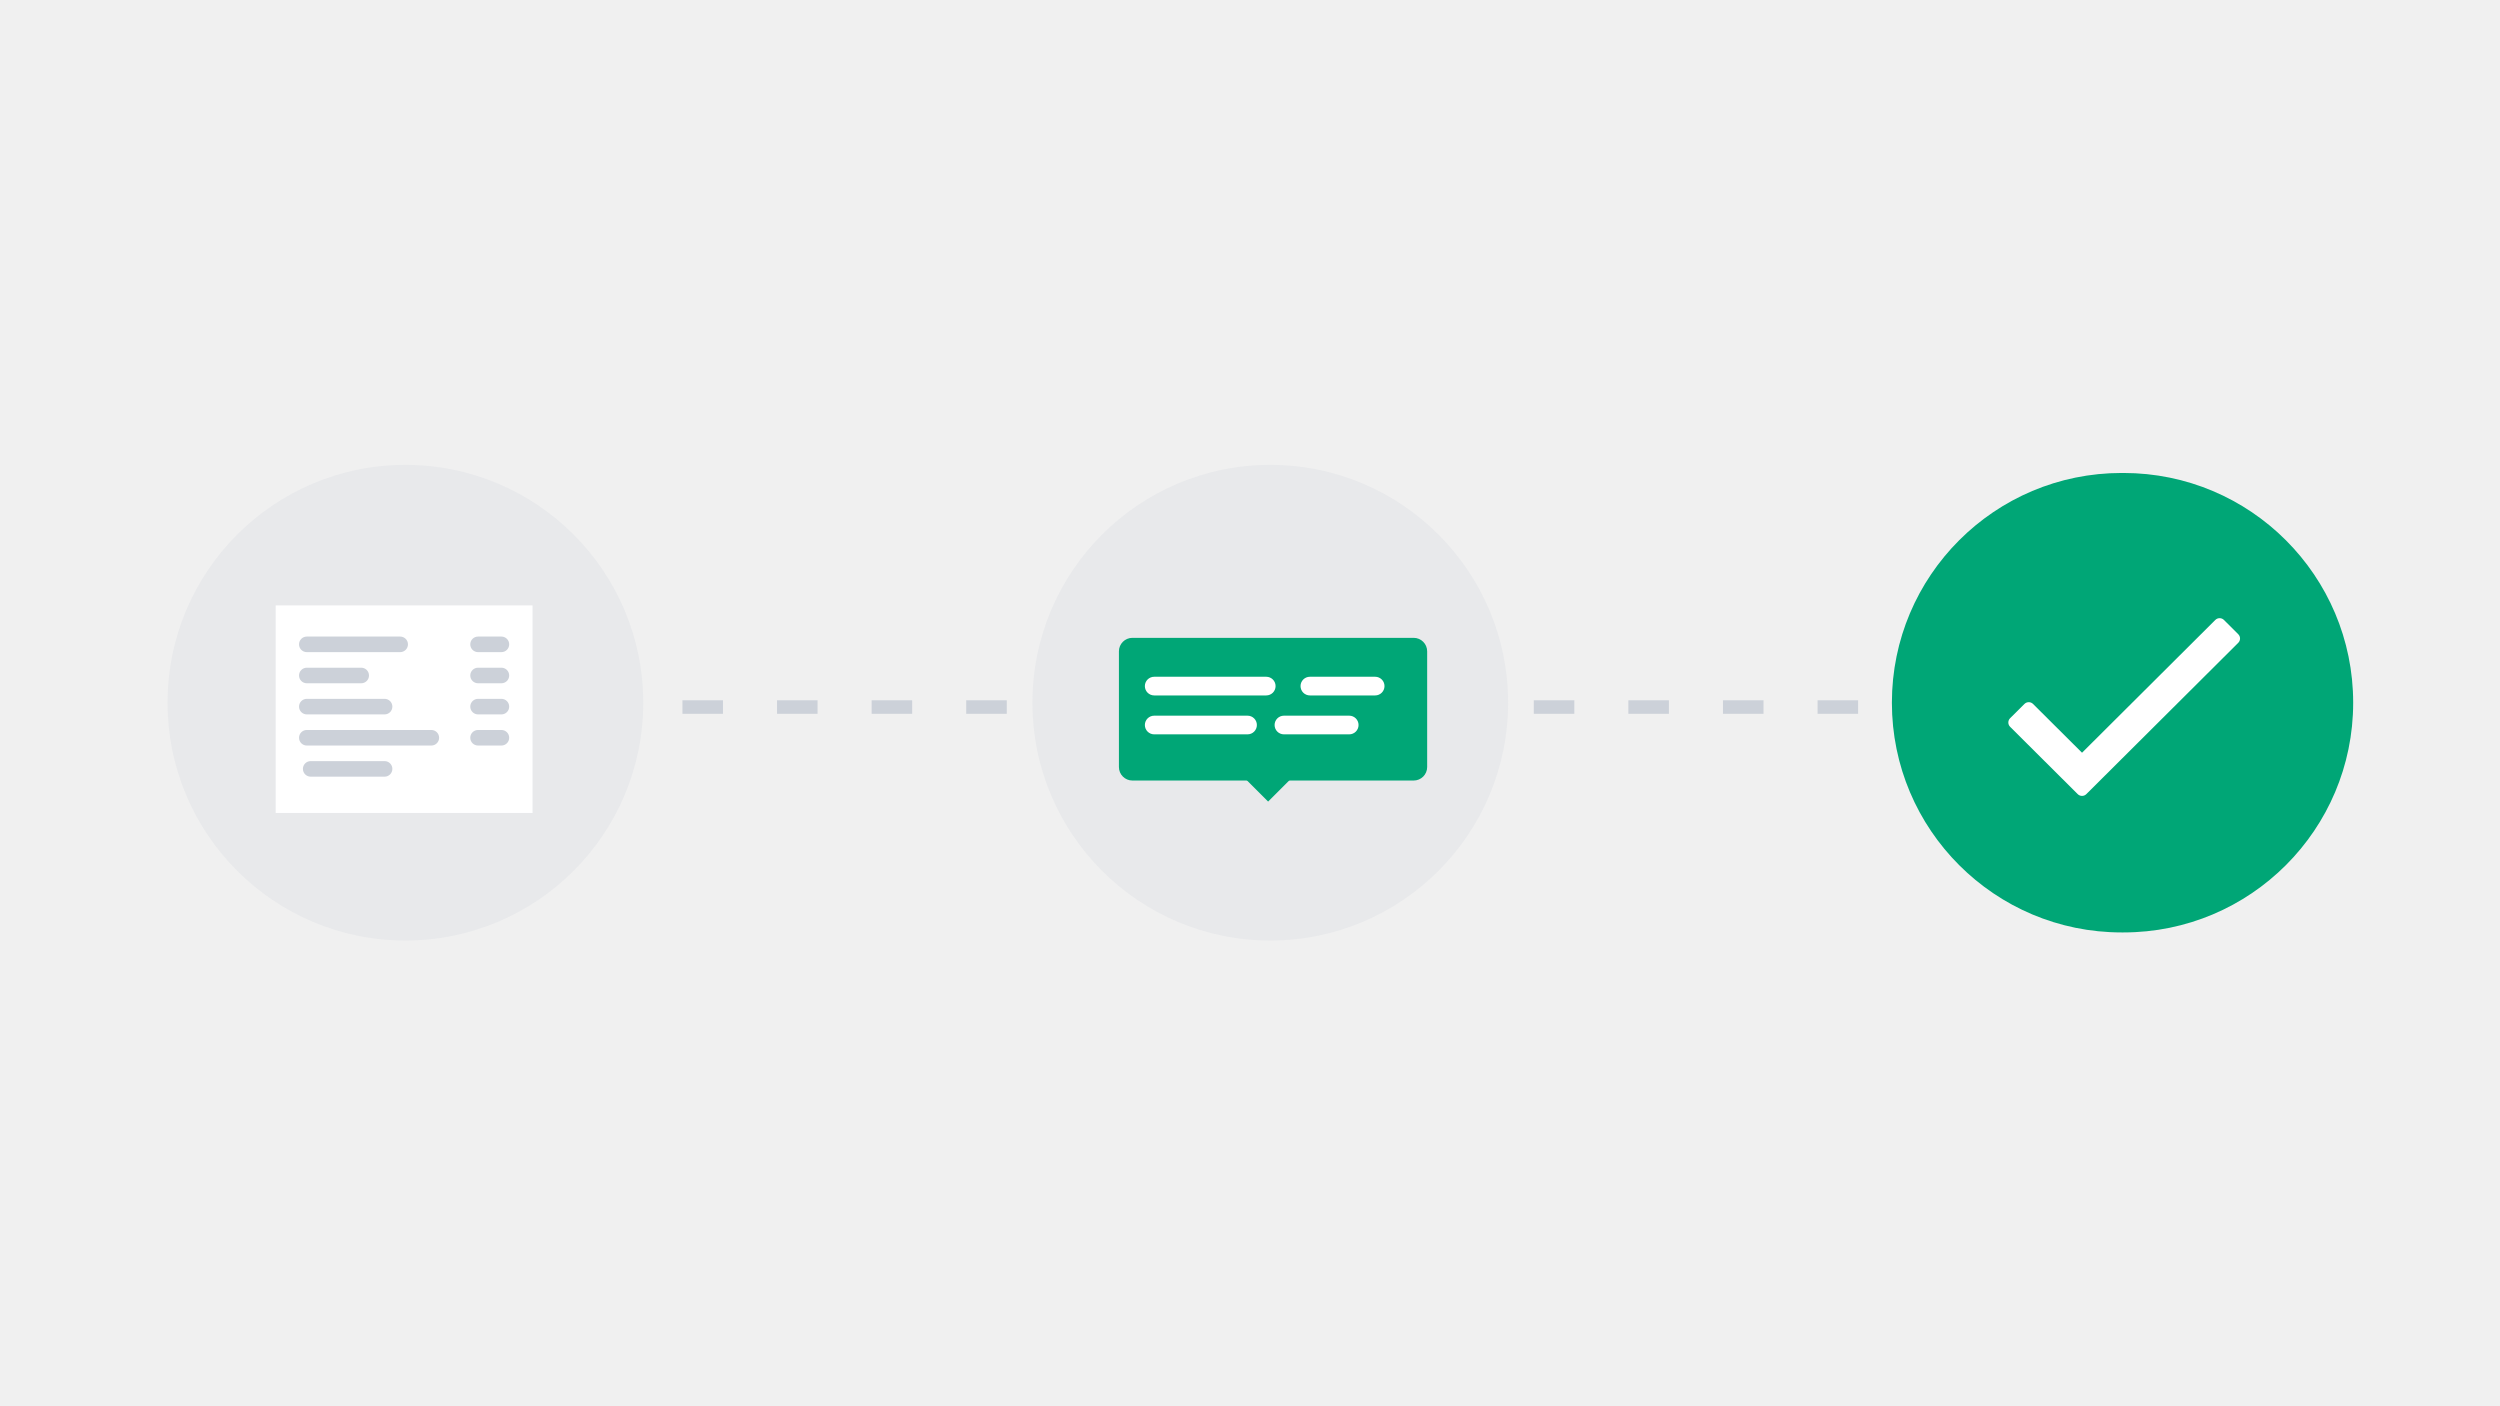
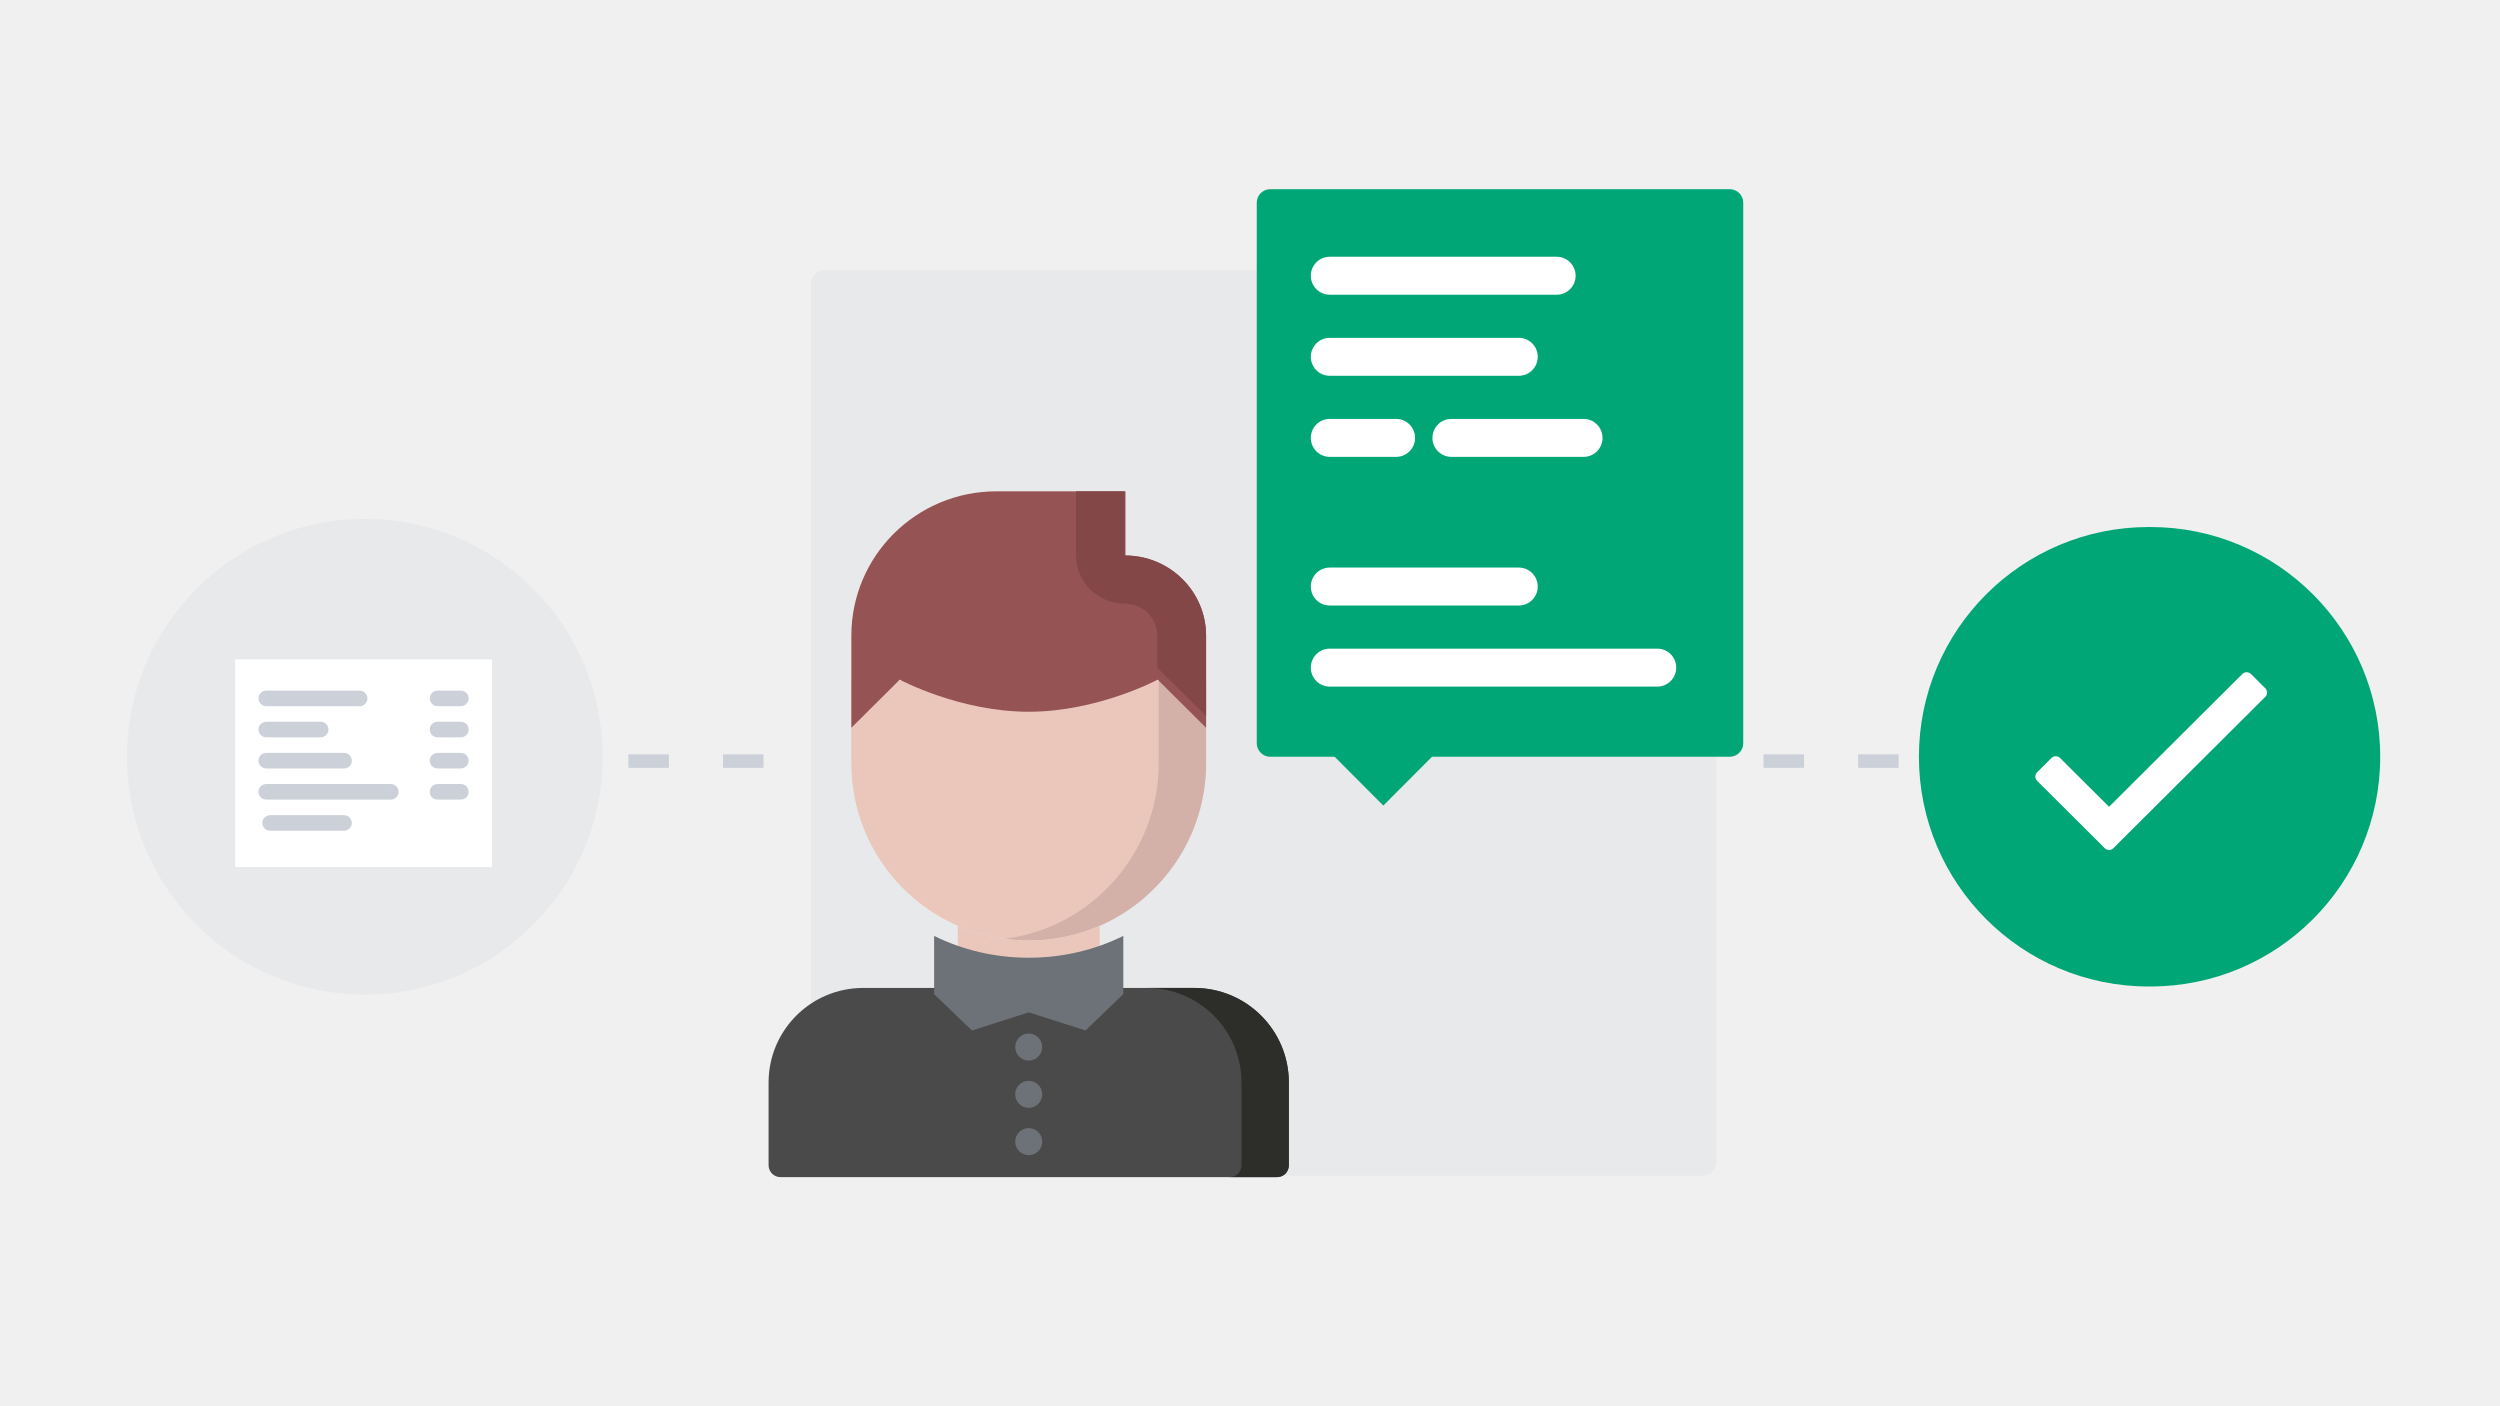
<svg xmlns="http://www.w3.org/2000/svg" width="185px" height="104px" viewBox="0 0 185 104" version="1.1">
  <g id="svg/proces-2" stroke="none" stroke-width="1" fill="none" fill-rule="evenodd">
-     <g id="progress-line" transform="translate(36.5, 51.8212)" fill="#CCD1D9">
+     <g id="progress-line" transform="translate(39.5, 55.8212)" fill="#CCD1D9">
      <rect id="Rectangle" x="0" y="0" width="3" height="1" />
      <rect id="Rectangle-Copy-2" x="14" y="0" width="3" height="1" />
      <rect id="Rectangle-Copy-4" x="28" y="0" width="3" height="1" />
      <rect id="Rectangle-Copy-6" x="42" y="0" width="3" height="1" />
      <rect id="Rectangle-Copy-8" x="56" y="0" width="3" height="1" />
      <rect id="Rectangle-Copy-10" x="70" y="0" width="3" height="1" />
      <rect id="Rectangle-Copy-12" x="84" y="0" width="3" height="1" />
      <rect id="Rectangle-Copy-14" x="98" y="0" width="3" height="1" />
      <rect id="Rectangle-Copy" x="7" y="0" width="3" height="1" />
      <rect id="Rectangle-Copy-3" x="21" y="0" width="3" height="1" />
      <rect id="Rectangle-Copy-5" x="35" y="0" width="3" height="1" />
      <rect id="Rectangle-Copy-7" x="49" y="0" width="3" height="1" />
      <rect id="Rectangle-Copy-9" x="63" y="0" width="3" height="1" />
      <rect id="Rectangle-Copy-11" x="77" y="0" width="3" height="1" />
      <rect id="Rectangle-Copy-13" x="91" y="0" width="3" height="1" />
      <rect id="Rectangle-Copy-15" x="105" y="0" width="3" height="1" />
    </g>
-     <g id="item-feedback" transform="translate(12.4, 34.4)">
+     <g id="item-feedback" transform="translate(9.4, 38.4)">
      <g id="item-bg" fill="#E8E9EB">
        <circle id="Oval" cx="17.6" cy="17.6" r="17.6" />
      </g>
      <g id="Group" transform="translate(8, 10.4)">
        <rect id="Rectangle" fill="#FFFFFF" x="0" y="0" width="19.008" height="15.36" />
        <path d="M9.213,3.458 L2.304,3.458 C1.985,3.458 1.728,3.2 1.728,2.882 C1.728,2.563 1.985,2.306 2.304,2.306 L9.213,2.306 C9.531,2.306 9.789,2.563 9.789,2.882 C9.789,3.2 9.531,3.458 9.213,3.458 Z" id="Path" fill="#CCD1D9" fill-rule="nonzero" />
        <path d="M16.704,3.458 L14.976,3.458 C14.657,3.458 14.4,3.2 14.4,2.882 C14.4,2.563 14.657,2.306 14.976,2.306 L16.704,2.306 C17.023,2.306 17.28,2.563 17.28,2.882 C17.28,3.2 17.023,3.458 16.704,3.458 Z" id="Path" fill="#CCD1D9" fill-rule="nonzero" />
        <path d="M6.33,5.762 L2.304,5.762 C1.985,5.762 1.728,5.504 1.728,5.186 C1.728,4.867 1.985,4.61 2.304,4.61 L6.33,4.61 C6.648,4.61 6.906,4.867 6.906,5.186 C6.906,5.504 6.648,5.762 6.33,5.762 Z" id="Path" fill="#CCD1D9" fill-rule="nonzero" />
        <path d="M16.704,5.762 L14.976,5.762 C14.657,5.762 14.4,5.504 14.4,5.186 C14.4,4.867 14.657,4.61 14.976,4.61 L16.704,4.61 C17.023,4.61 17.28,4.867 17.28,5.186 C17.28,5.504 17.023,5.762 16.704,5.762 Z" id="Path" fill="#CCD1D9" fill-rule="nonzero" />
        <path d="M8.059,8.066 L2.304,8.066 C1.985,8.066 1.728,7.808 1.728,7.49 C1.728,7.171 1.985,6.914 2.304,6.914 L8.059,6.914 C8.378,6.914 8.635,7.171 8.635,7.49 C8.635,7.808 8.378,8.066 8.059,8.066 Z" id="Path" fill="#CCD1D9" fill-rule="nonzero" />
        <path d="M16.704,8.066 L14.976,8.066 C14.657,8.066 14.4,7.808 14.4,7.49 C14.4,7.171 14.657,6.914 14.976,6.914 L16.704,6.914 C17.023,6.914 17.28,7.171 17.28,7.49 C17.28,7.808 17.023,8.066 16.704,8.066 Z" id="Path" fill="#CCD1D9" fill-rule="nonzero" />
        <path d="M11.519,10.37 L2.304,10.37 C1.985,10.37 1.728,10.112 1.728,9.794 C1.728,9.475 1.985,9.218 2.304,9.218 L11.519,9.218 C11.837,9.218 12.095,9.475 12.095,9.794 C12.095,10.112 11.837,10.37 11.519,10.37 Z" id="Path" fill="#CCD1D9" fill-rule="nonzero" />
        <path d="M16.704,10.37 L14.976,10.37 C14.657,10.37 14.4,10.112 14.4,9.794 C14.4,9.475 14.657,9.218 14.976,9.218 L16.704,9.218 C17.023,9.218 17.28,9.475 17.28,9.794 C17.28,10.112 17.023,10.37 16.704,10.37 Z" id="Path" fill="#CCD1D9" fill-rule="nonzero" />
        <path d="M8.059,12.674 L2.591,12.674 C2.273,12.674 2.015,12.416 2.015,12.098 C2.015,11.779 2.273,11.522 2.591,11.522 L8.059,11.522 C8.378,11.522 8.635,11.779 8.635,12.098 C8.635,12.416 8.378,12.674 8.059,12.674 Z" id="Path" fill="#CCD1D9" fill-rule="nonzero" />
      </g>
    </g>
-     <g id="item-feedback" transform="translate(76.4, 34.4)">
-       <g id="item-bg" fill="#E8E9EB">
-         <circle id="Oval" cx="17.6" cy="17.6" r="17.6" />
-       </g>
-       <g id="Group" transform="translate(6.4, 12.8)">
-         <rect id="Rectangle" fill="#00A676" x="0" y="0" width="22.81" height="10.56" rx="1" />
-         <polygon id="Rectangle" fill="#00A676" transform="translate(11.04, 10.08) rotate(-135) translate(-11.04, -10.08) " points="9.6 8.64 12.48 8.64 9.6 11.52" />
-         <path d="M10.901,4.262 L2.611,4.262 C2.229,4.262 1.92,3.953 1.92,3.571 C1.92,3.189 2.229,2.88 2.611,2.88 L10.901,2.88 C11.284,2.88 11.593,3.189 11.593,3.571 C11.593,3.953 11.284,4.262 10.901,4.262 Z" id="Path" fill="#FFFFFF" fill-rule="nonzero" />
-         <path d="M18.962,4.262 L14.131,4.262 C13.749,4.262 13.44,3.953 13.44,3.571 C13.44,3.189 13.749,2.88 14.131,2.88 L18.962,2.88 C19.344,2.88 19.653,3.189 19.653,3.571 C19.653,3.953 19.344,4.262 18.962,4.262 Z" id="Path" fill="#FFFFFF" fill-rule="nonzero" />
-         <path d="M17.042,7.142 L12.211,7.142 C11.829,7.142 11.52,6.833 11.52,6.451 C11.52,6.069 11.829,5.76 12.211,5.76 L17.042,5.76 C17.424,5.76 17.733,6.069 17.733,6.451 C17.733,6.833 17.424,7.142 17.042,7.142 Z" id="Path" fill="#FFFFFF" fill-rule="nonzero" />
-         <path d="M9.518,7.142 L2.611,7.142 C2.229,7.142 1.92,6.833 1.92,6.451 C1.92,6.069 2.229,5.76 2.611,5.76 L9.518,5.76 C9.9,5.76 10.209,6.069 10.209,6.451 C10.209,6.833 9.9,7.142 9.518,7.142 Z" id="Path" fill="#FFFFFF" fill-rule="nonzero" />
-       </g>
-     </g>
-     <g id="Group" transform="translate(140, 35)">
+     <rect id="Rectangle" fill="#E8E9EB" x="60" y="20" width="67" height="67" rx="1" />
+     <g id="Group" transform="translate(142, 39)">
      <rect id="Rectangle" fill="#00A676" x="0" y="0" width="34.135" height="34" rx="17" />
      <path d="M14.388,23.766 L25.631,12.567 C25.807,12.392 25.807,12.108 25.631,11.933 L24.571,10.876 C24.395,10.701 24.11,10.701 23.934,10.876 L14.07,20.702 L10.445,17.092 C10.269,16.917 9.984,16.917 9.809,17.092 L8.748,18.148 C8.572,18.323 8.572,18.607 8.748,18.782 L13.752,23.766 C13.927,23.941 14.212,23.941 14.388,23.766 Z" id="check" fill="#FFFFFF" fill-rule="nonzero" />
    </g>
+     <g id="teacher" transform="translate(56.875, 36.35735)">
+       <g id="face-white" transform="translate(6.125, 14)" fill-rule="nonzero">
+         <path d="M26.25,-1.77635684e-15 L26.25,6.116 C26.25,11.498 23.012,16.126 18.375,18.148 C16.765,18.848 14.989,19.241 13.125,19.241 C11.261,19.241 9.485,18.848 7.875,18.148 C3.237,16.126 0,11.498 0,6.116 L0,-1.77635684e-15 L26.25,-1.77635684e-15 Z" id="Path" fill="#EAC6BB" />
+         <path d="M22.747,-1.77635684e-15 L22.747,6.116 C22.747,11.498 19.509,16.126 14.871,18.148 C13.776,18.624 12.598,18.945 11.373,19.11 C11.948,19.187 12.53,19.241 13.125,19.241 C14.989,19.241 16.765,18.848 18.375,18.148 C23.012,16.126 26.25,11.498 26.25,6.116 L26.25,-1.77635684e-15 L22.747,-1.77635684e-15 Z" id="Path" fill="#D3B1A9" />
+         <path d="M18.375,18.148 L18.375,29.741 L7.875,29.741 L7.875,18.148 C9.485,18.848 11.261,19.241 13.125,19.241 C14.989,19.241 16.765,18.848 18.375,18.148 Z" id="Path" fill="#EAC6BB" />
+       </g>
+       <g id="hair-cap" transform="translate(6.125, 0)" fill-rule="nonzero">
+         <g id="Group">
+           <path d="M3.58,13.938 L0,17.5 L0,10.688 C0,4.786 4.798,0 10.739,0 L20.284,0 L20.284,4.75 C23.577,4.75 26.25,7.41 26.25,10.688 L26.25,17.5 L22.67,13.938 C22.67,13.938 18.232,16.312 13.125,16.312 C8.006,16.312 3.58,13.938 3.58,13.938 Z" id="Path" fill="#965353" />
+           <path d="M20.234,8.312 C21.561,8.312 22.641,9.378 22.641,10.688 L22.641,13.062 L26.25,16.625 L26.25,10.688 C26.25,7.41 23.555,4.75 20.234,4.75 L20.234,0 L16.625,0 L16.625,4.75 C16.625,6.718 18.241,8.312 20.234,8.312 Z" id="Path" fill="#844747" />
+         </g>
+       </g>
+       <g id="body-coat" transform="translate(0, 32.9)">
+         <path d="M38.5,10.85 L38.5,16.975 C38.5,17.456 38.115,17.85 37.625,17.85 L0.875,17.85 C0.394,17.85 0,17.456 0,16.975 L0,10.85 C0,6.982 3.132,3.85 7,3.85 L13.125,3.85 L25.375,3.85 L31.5,3.85 C35.367,3.85 38.5,6.982 38.5,10.85 Z" id="Path" fill="#4A4A4A" fill-rule="nonzero" />
+         <path d="M19.25,1.615 C21.77,1.615 24.15,1.037 26.25,0 L26.25,4.308 L23.45,7 L19.25,5.654 L15.05,7 L12.25,4.308 L12.25,0 C14.35,1.037 16.73,1.615 19.25,1.615 Z" id="Path" fill="#6D7278" fill-rule="nonzero" />
+         <path d="M31.5,3.85 L27.997,3.85 C31.864,3.85 34.996,6.982 34.996,10.85 L34.996,16.975 C34.996,17.456 34.611,17.85 34.121,17.85 L37.625,17.85 C38.115,17.85 38.5,17.456 38.5,16.975 L38.5,10.85 C38.5,6.982 35.367,3.85 31.5,3.85 Z" id="Path" fill="#2D2D2A" fill-rule="nonzero" />
+         <circle id="Oval" fill="#6D7278" cx="19.25" cy="8.225" r="1" />
+         <circle id="Oval" fill="#6D7278" cx="19.25" cy="11.725" r="1" />
+         <circle id="Oval" fill="#6D7278" cx="19.25" cy="15.225" r="1" />
+       </g>
+     </g>
+     <g id="Group" transform="translate(93, 14)">
+       <rect id="Rectangle" fill="#00A676" x="0" y="0" width="36" height="42" rx="1" />
+       <polygon id="Rectangle" fill="#00A676" transform="translate(9.365517, 41.48049) rotate(-135) translate(-9.365517, -41.48049) " points="6.444 38.559 12.287 38.567 6.452 44.402" />
+       <path d="M22.195,7.808 L5.4,7.808 C4.626,7.808 4,7.18 4,6.404 C4,5.628 4.626,5 5.4,5 L22.195,5 C22.97,5 23.595,5.628 23.595,6.404 C23.595,7.18 22.97,7.808 22.195,7.808 Z" id="Path" fill="#FFFFFF" fill-rule="nonzero" />
+       <path d="M29.639,36.808 L5.4,36.808 C4.626,36.808 4,36.18 4,35.404 C4,34.628 4.626,34 5.4,34 L29.639,34 C30.414,34 31.04,34.628 31.04,35.404 C31.04,36.18 30.414,36.808 29.639,36.808 Z" id="Path-Copy" fill="#FFFFFF" fill-rule="nonzero" />
+       <path d="M24.187,19.808 L14.4,19.808 C13.626,19.808 13,19.18 13,18.404 C13,17.628 13.626,17 14.4,17 L24.187,17 C24.961,17 25.587,17.628 25.587,18.404 C25.587,19.18 24.961,19.808 24.187,19.808 Z" id="Path" fill="#FFFFFF" fill-rule="nonzero" />
+       <path d="M10.314,19.808 L5.4,19.808 C4.626,19.808 4,19.18 4,18.404 C4,17.628 4.626,17 5.4,17 L10.314,17 C11.089,17 11.715,17.628 11.715,18.404 C11.715,19.18 11.089,19.808 10.314,19.808 Z" id="Path-Copy-3" fill="#FFFFFF" fill-rule="nonzero" />
+       <path d="M19.392,13.808 L5.4,13.808 C4.626,13.808 4,13.18 4,12.404 C4,11.628 4.626,11 5.4,11 L19.392,11 C20.166,11 20.792,11.628 20.792,12.404 C20.792,13.18 20.166,13.808 19.392,13.808 Z" id="Path" fill="#FFFFFF" fill-rule="nonzero" />
+       <path d="M19.392,30.808 L5.4,30.808 C4.626,30.808 4,30.18 4,29.404 C4,28.628 4.626,28 5.4,28 L19.392,28 C20.166,28 20.792,28.628 20.792,29.404 C20.792,30.18 20.166,30.808 19.392,30.808 Z" id="Path-Copy-2" fill="#FFFFFF" fill-rule="nonzero" />
+     </g>
  </g>
</svg>
